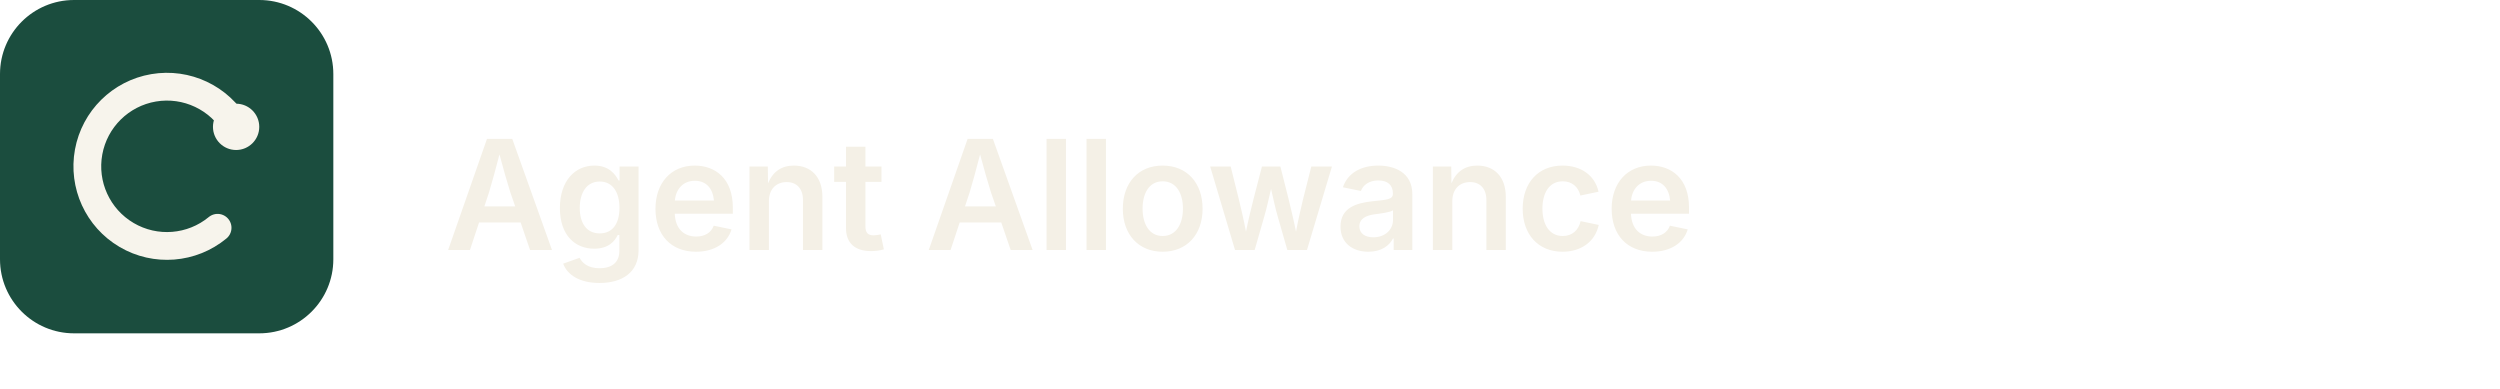
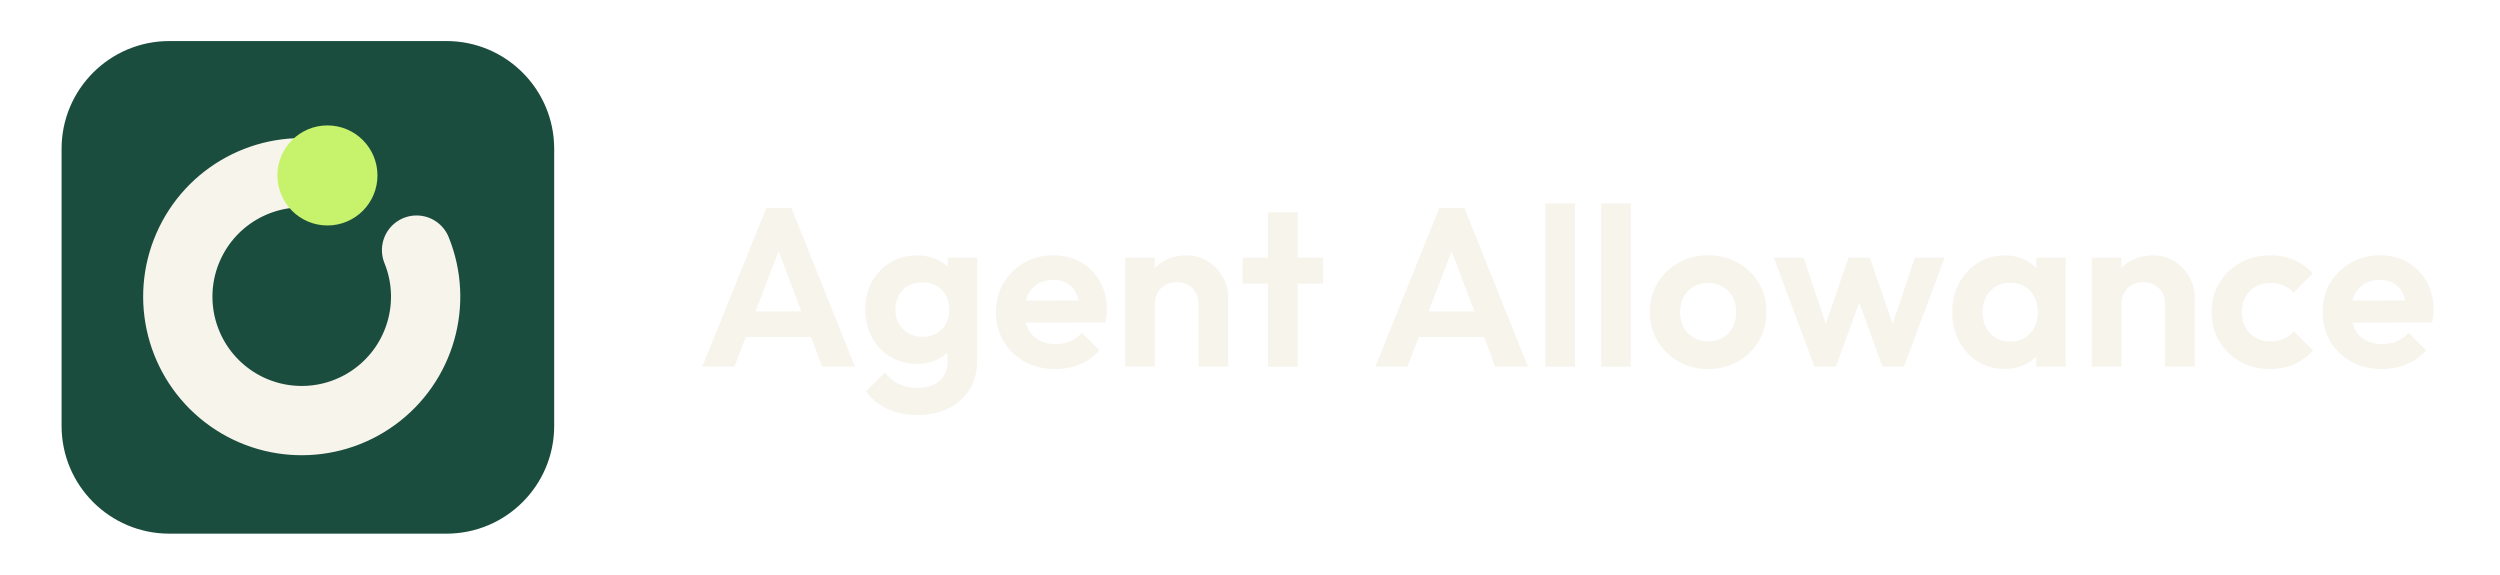
- <svg xmlns="http://www.w3.org/2000/svg" viewBox="0 0 360 56" role="img" aria-label="Agent Allowance">
-   <svg x="0" y="0" width="48" height="48" viewBox="0 0 36 36">
-     <rect width="36" height="36" rx="8" fill="#1B4D3E" />
-     <path d="M23.5 24.6A8.6 8.6 0 1 1 25.5 13.7" fill="none" stroke="#F7F4EC" stroke-width="3" stroke-linecap="round" />
-     <circle cx="25.5" cy="13.7" r="2.5" fill="#F7F4EC" />
+ <svg xmlns="http://www.w3.org/2000/svg" viewBox="0 0 243.6 56" role="img" aria-label="Agent Allowance">
+   <svg x="6" y="4.0" width="48" height="48" viewBox="0 0 32 32">
+     <rect width="32" height="32" rx="7" fill="#1B4D3E" />
+     <path d="M 23.06 13.58 A 8.05 8.05 0 1 1 17.27 8.73" fill="none" stroke="#F7F4EC" stroke-width="4.5" stroke-linecap="round" />
+     <circle cx="17.27" cy="8.73" r="3.25" fill="#C6F36B" />
  </svg>
-   <text x="64" y="36" fill="#F4F0E6" font-family="Inter, Segoe UI, sans-serif" font-size="22" font-weight="600">Agent Allowance</text>
+   <g fill="#F7F4EC" transform="translate(68.0 35.73)">
+     <path d="M19.5 0 303.25 703H414.25L695.75 0H550.75L333 576.5H382.5L162 0ZM170 131.25V245.25H547.75V131.25Z" transform="translate(0.00 0) scale(0.022 -0.022)" />
+     <path d="M260.25 -214Q182.5 -214 123.75 -186.5Q65 -159 30 -109L113 -26.25Q140.5 -59.5 175.25 -76.625Q210 -93.75 259 -93.75Q319.75 -93.75 355.125 -62.875Q390.5 -32 390.5 22.5V143.5L412.75 249.5L391.75 356V483H522V24.5Q522 -47.5 488.5 -100.875Q455 -154.25 396.0 -184.125Q337 -214 260.25 -214ZM254.25 12.5Q189 12.5 137.125 44.125Q85.25 75.75 55.625 130.75Q26 185.75 26 253.5Q26 321.5 55.625 375.625Q85.25 429.75 137.125 461.375Q189 493 254.25 493Q307.75 493 349.125 472.125Q390.5 451.25 414.625 414.375Q438.75 377.5 440.5 328.5V177Q438.75 128.75 414.25 91.5Q389.75 54.25 348.375 33.375Q307 12.5 254.25 12.5ZM279.75 132.25Q315.75 132.25 342.5 147.75Q369.25 163.25 383.875 190.375Q398.5 217.5 398.5 253Q398.5 288.5 383.875 315.625Q369.25 342.75 342.625 358.25Q316 373.75 280 373.75Q244.25 373.75 217.125 358.25Q190 342.75 175.0 315.5Q160 288.25 160 253Q160 218.75 175.0 191.125Q190 163.5 217.0 147.875Q244 132.25 279.75 132.25Z" transform="translate(15.73 0) scale(0.022 -0.022)" />
+     <path d="M288.75 -10.5Q213.25 -10.5 153.875 22.0Q94.5 54.5 60.25 111.875Q26 169.25 26 241.5Q26 313.5 59.625 370.375Q93.25 427.25 151.125 460.375Q209 493.5 280.25 493.5Q349.75 493.5 403.125 462.375Q456.5 431.25 487.0 376.75Q517.5 322.25 517.5 252.5Q517.5 239.75 516.0 226.25Q514.5 212.75 511 196L104.5 195.25V292.75L450 293.5L396.5 253.25Q395 296.25 381.375 325.125Q367.75 354 342.375 369.25Q317 384.5 279.75 384.5Q240.75 384.5 212.0 367.25Q183.25 350 167.625 318.625Q152 287.25 152 243.5Q152 199.5 168.625 167.125Q185.25 134.75 216.0 117.375Q246.75 100 288 100Q324.5 100 354.75 112.625Q385 125.25 407 150.25L484 72.75Q448.5 31.5 398.0 10.5Q347.5 -10.5 288.75 -10.5Z" transform="translate(28.47 0) scale(0.022 -0.022)" />
+     <path d="M382.5 0V276.75Q382.5 320 355.5 347.125Q328.5 374.25 286.434 374.25Q257.809 374.25 235.779 362.0Q213.75 349.75 201.375 327.625Q189 305.5 189 276.75L137.75 303.25Q137.75 359.5 162.375 402.125Q187 444.75 230.422 468.875Q273.844 493 328.797 493Q382.25 493 424.125 466.5Q466 440 490.0 397.25Q514 354.5 514 306V0ZM57.5 0V483H189V0Z" transform="translate(40.37 0) scale(0.022 -0.022)" />
+     <path d="M128.5 0V683.5H260V0ZM16 368V483H372.5V368Z" transform="translate(52.73 0) scale(0.022 -0.022)" />
+     <path d="M19.5 0 303.25 703H414.25L695.75 0H550.75L333 576.5H382.5L162 0ZM170 131.25V245.25H547.75V131.25Z" transform="translate(65.58 0) scale(0.022 -0.022)" />
+     <path d="M57.5 0V723H189V0Z" transform="translate(81.31 0) scale(0.022 -0.022)" />
+     <path d="M57.5 0V723H189V0Z" transform="translate(86.75 0) scale(0.022 -0.022)" />
+     <path d="M284.5 -10.5Q211.75 -10.5 153.125 23.0Q94.5 56.5 60.25 114.0Q26 171.5 26 242.5Q26 313.5 60.125 370.0Q94.25 426.5 152.875 460.0Q211.5 493.5 284.25 493.5Q357.75 493.5 416.25 460.375Q474.75 427.25 509.0 370.375Q543.25 313.5 543.25 242.5Q543.25 171.5 509.125 114.0Q475 56.5 416.5 23.0Q358 -10.5 284.5 -10.5ZM284.25 112Q321.25 112 349.5 128.5Q377.75 145 393.375 174.625Q409 204.25 409 242.25Q409 280.25 392.875 309.125Q376.75 338 349.0 354.5Q321.25 371 284.25 371Q248.25 371 220.0 354.375Q191.75 337.75 176.0 308.875Q160.25 280 160.25 242Q160.25 204.25 176.0 174.625Q191.75 145 220.0 128.5Q248.25 112 284.25 112Z" transform="translate(92.18 0) scale(0.022 -0.022)" />
+     <path d="M186.75 0 6.25 483H138.25L255.5 131.75L216.25 130.75L337.25 483H431.5L552.75 130.75L513.25 131.75L631 483H763L582.5 0H487.75L366.25 334H403.25L281 0Z" transform="translate(104.70 0) scale(0.022 -0.022)" />
+     <path d="M259.5 -10Q193.5 -10 140.875 23.0Q88.25 56 57.875 112.75Q27.5 169.5 27.5 240.75Q27.5 312.75 57.875 369.625Q88.25 426.5 140.875 459.75Q193.5 493 259.5 493Q311.5 493 352.5 471.75Q393.5 450.5 418.375 413.25Q443.25 376 445 328.5V154.5Q443.25 107 418.75 69.75Q394.25 32.5 352.875 11.25Q311.5 -10 259.5 -10ZM284 111Q339 111 372.75 147.625Q406.5 184.25 406.5 241.5Q406.5 280 391.25 309.375Q376 338.75 348.5 355.375Q321 372 284.25 372Q248.25 372 220.75 355.375Q193.25 338.75 177.375 309.25Q161.5 279.75 161.5 241.5Q161.5 203.25 177.25 173.75Q193 144.25 220.625 127.625Q248.25 111 284 111ZM399.75 0V129.75L420.75 247.5L399.75 364.25V483H530V0Z" transform="translate(121.62 0) scale(0.022 -0.022)" />
+     <path d="M382.5 0V276.75Q382.5 320 355.5 347.125Q328.5 374.25 286.434 374.25Q257.809 374.25 235.779 362.0Q213.75 349.75 201.375 327.625Q189 305.5 189 276.75L137.75 303.25Q137.75 359.5 162.375 402.125Q187 444.75 230.422 468.875Q273.844 493 328.797 493Q382.25 493 424.125 466.5Q466 440 490.0 397.25Q514 354.5 514 306V0ZM57.5 0V483H189V0Z" transform="translate(134.55 0) scale(0.022 -0.022)" />
+     <path d="M285.5 -10.5Q212.25 -10.5 153.125 22.5Q94 55.5 60.0 112.875Q26 170.25 26 241.25Q26 313.25 60.125 370.25Q94.25 427.25 153.5 460.375Q212.75 493.5 286.25 493.5Q342.75 493.5 390.75 472.875Q438.75 452.25 474.25 413L389.5 327.5Q370.5 349.25 344.375 360.125Q318.25 371 286.25 371Q249.5 371 221.0 354.5Q192.5 338 176.375 309.25Q160.25 280.5 160.25 241.75Q160.25 203.75 176.375 174.5Q192.5 145.25 221.125 128.625Q249.75 112 286.25 112Q319 112 345.375 123.375Q371.75 134.75 390.75 157L475.5 71.5Q439.25 31.5 391.125 10.5Q343 -10.5 285.5 -10.5Z" transform="translate(146.92 0) scale(0.022 -0.022)" />
+     <path d="M288.75 -10.5Q213.25 -10.5 153.875 22.0Q94.5 54.5 60.25 111.875Q26 169.25 26 241.5Q26 313.5 59.625 370.375Q93.25 427.25 151.125 460.375Q209 493.5 280.25 493.5Q349.75 493.5 403.125 462.375Q456.5 431.25 487.0 376.75Q517.5 322.25 517.5 252.5Q517.5 239.75 516.0 226.25Q514.5 212.75 511 196L104.5 195.25V292.75L450 293.5L396.5 253.25Q395 296.25 381.375 325.125Q367.75 354 342.375 369.25Q317 384.5 279.75 384.5Q240.75 384.5 212.0 367.25Q183.25 350 167.625 318.625Q152 287.25 152 243.5Q152 199.5 168.625 167.125Q185.25 134.75 216.0 117.375Q246.75 100 288 100Q324.5 100 354.75 112.625Q385 125.25 407 150.25L484 72.75Q448.5 31.5 398.0 10.5Q347.5 -10.5 288.75 -10.5Z" transform="translate(157.74 0) scale(0.022 -0.022)" />
+   </g>
</svg>
